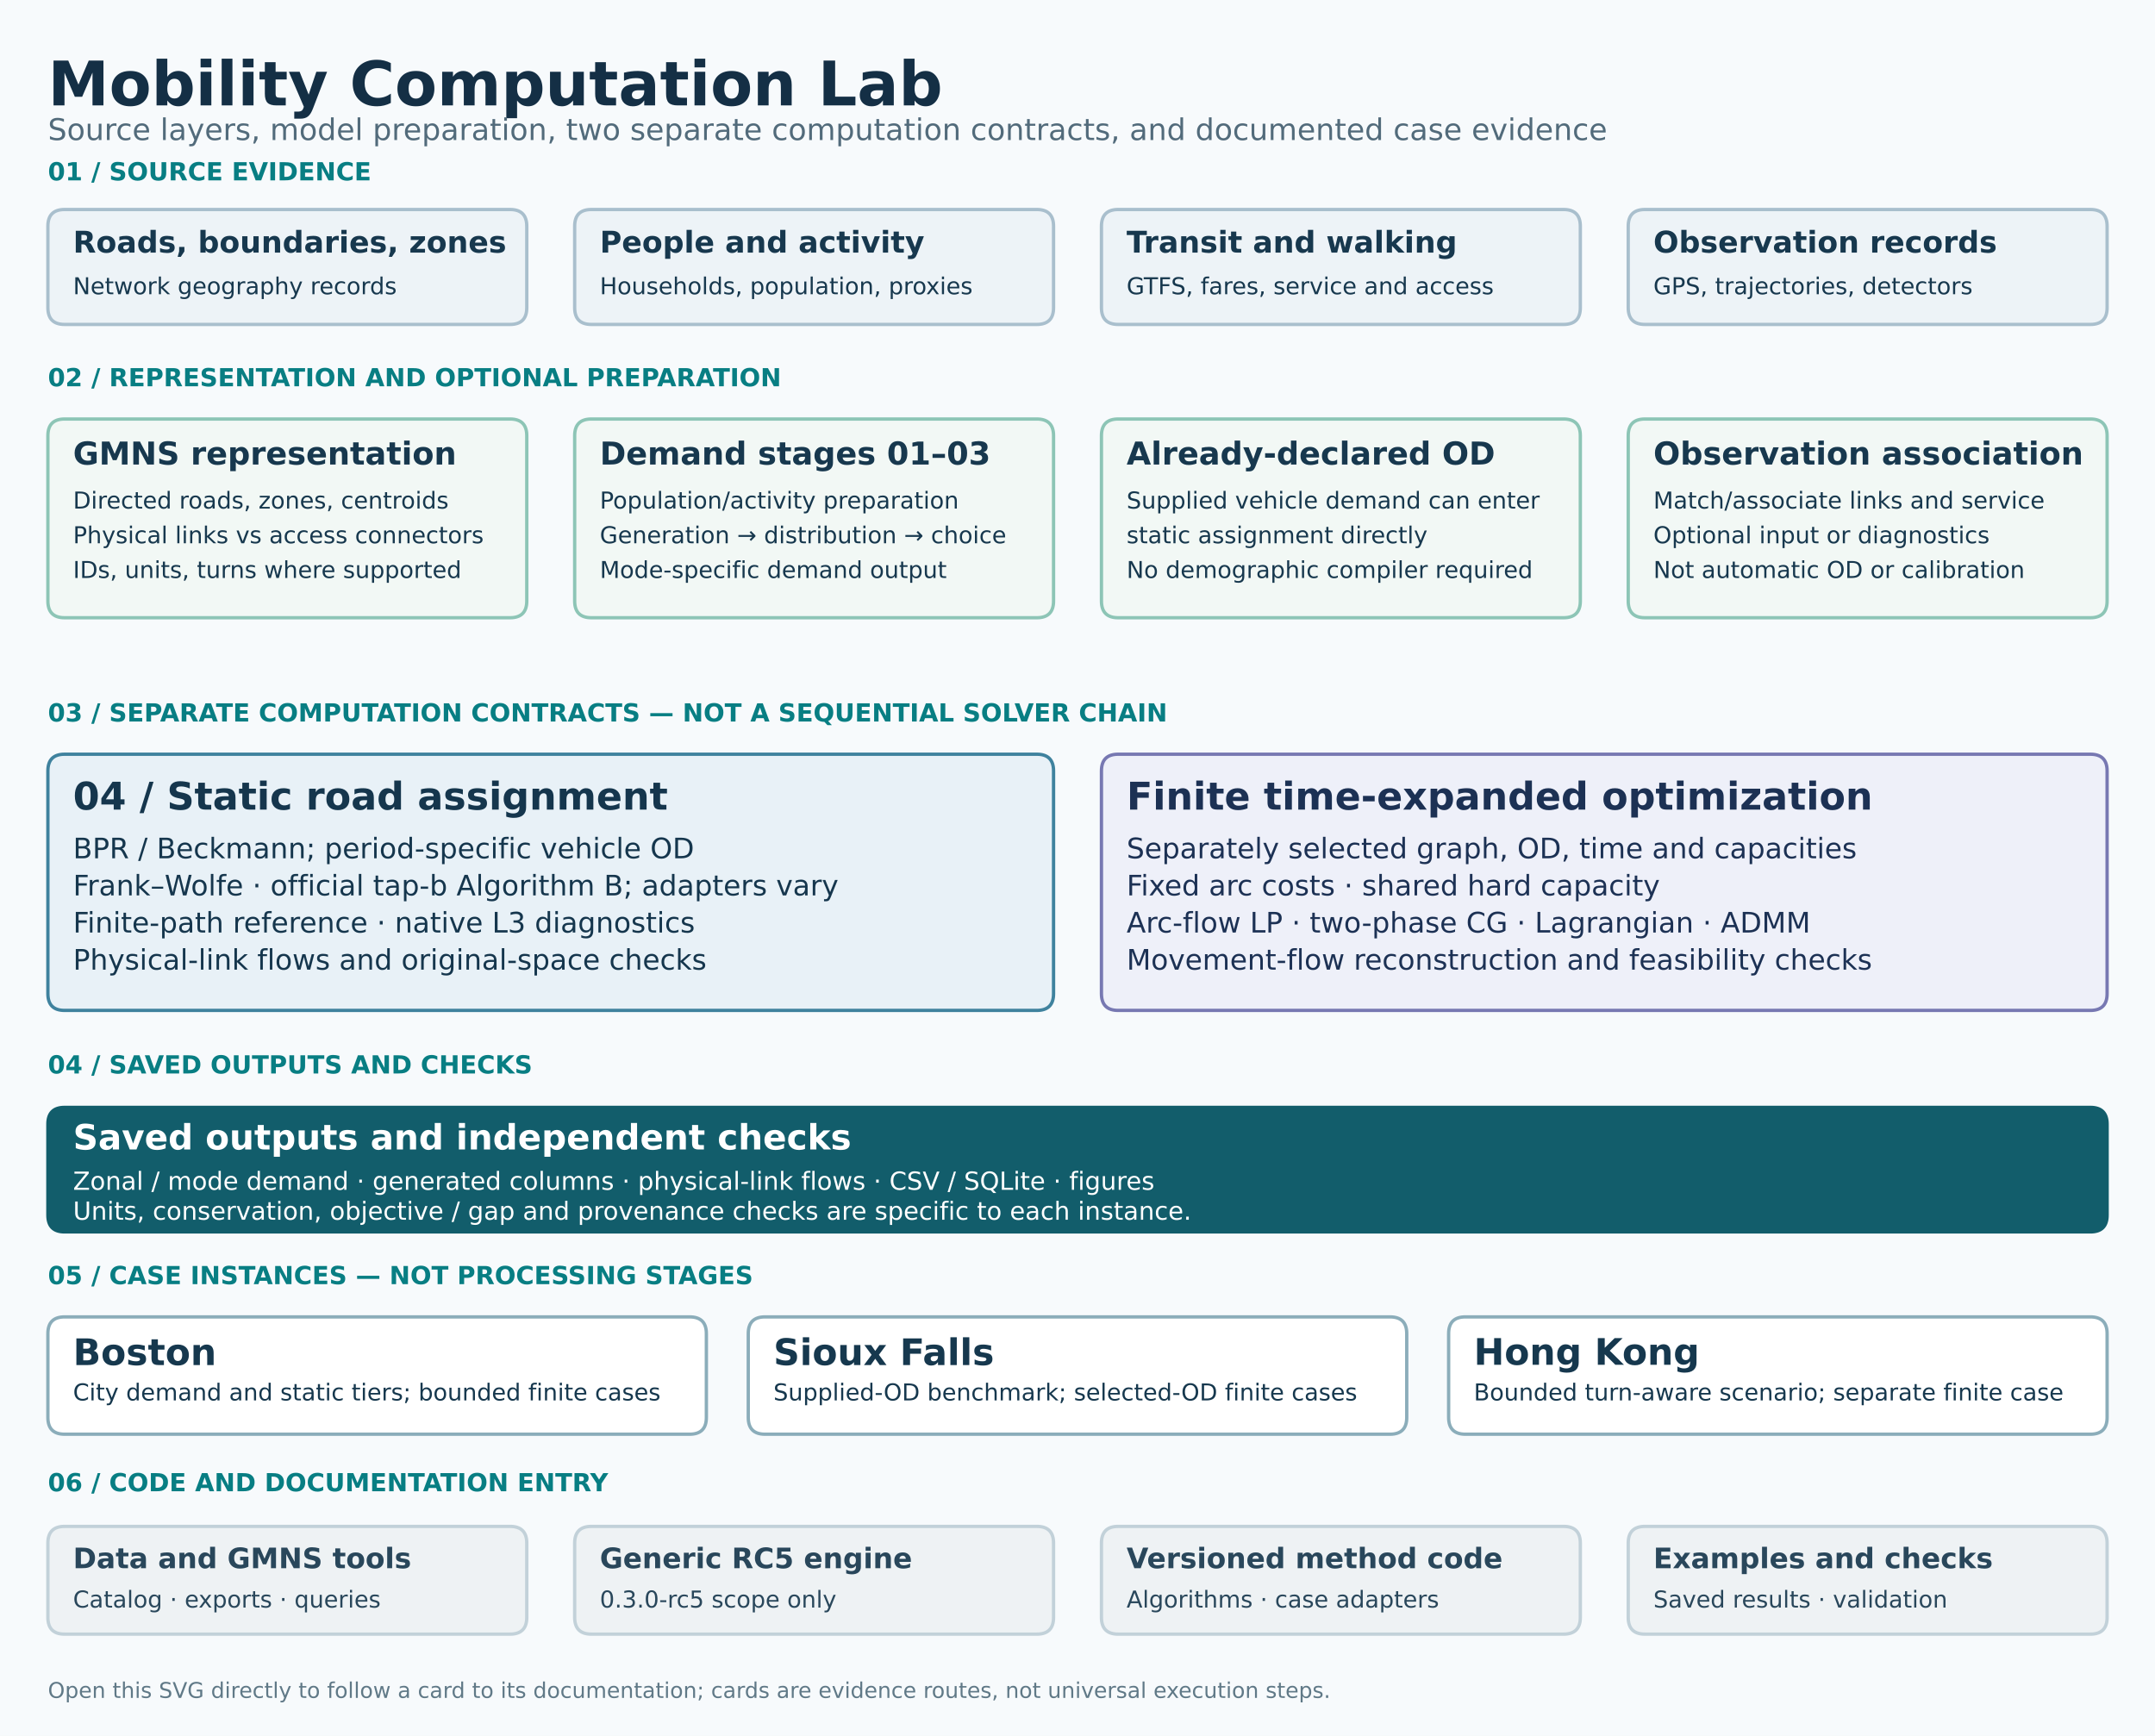
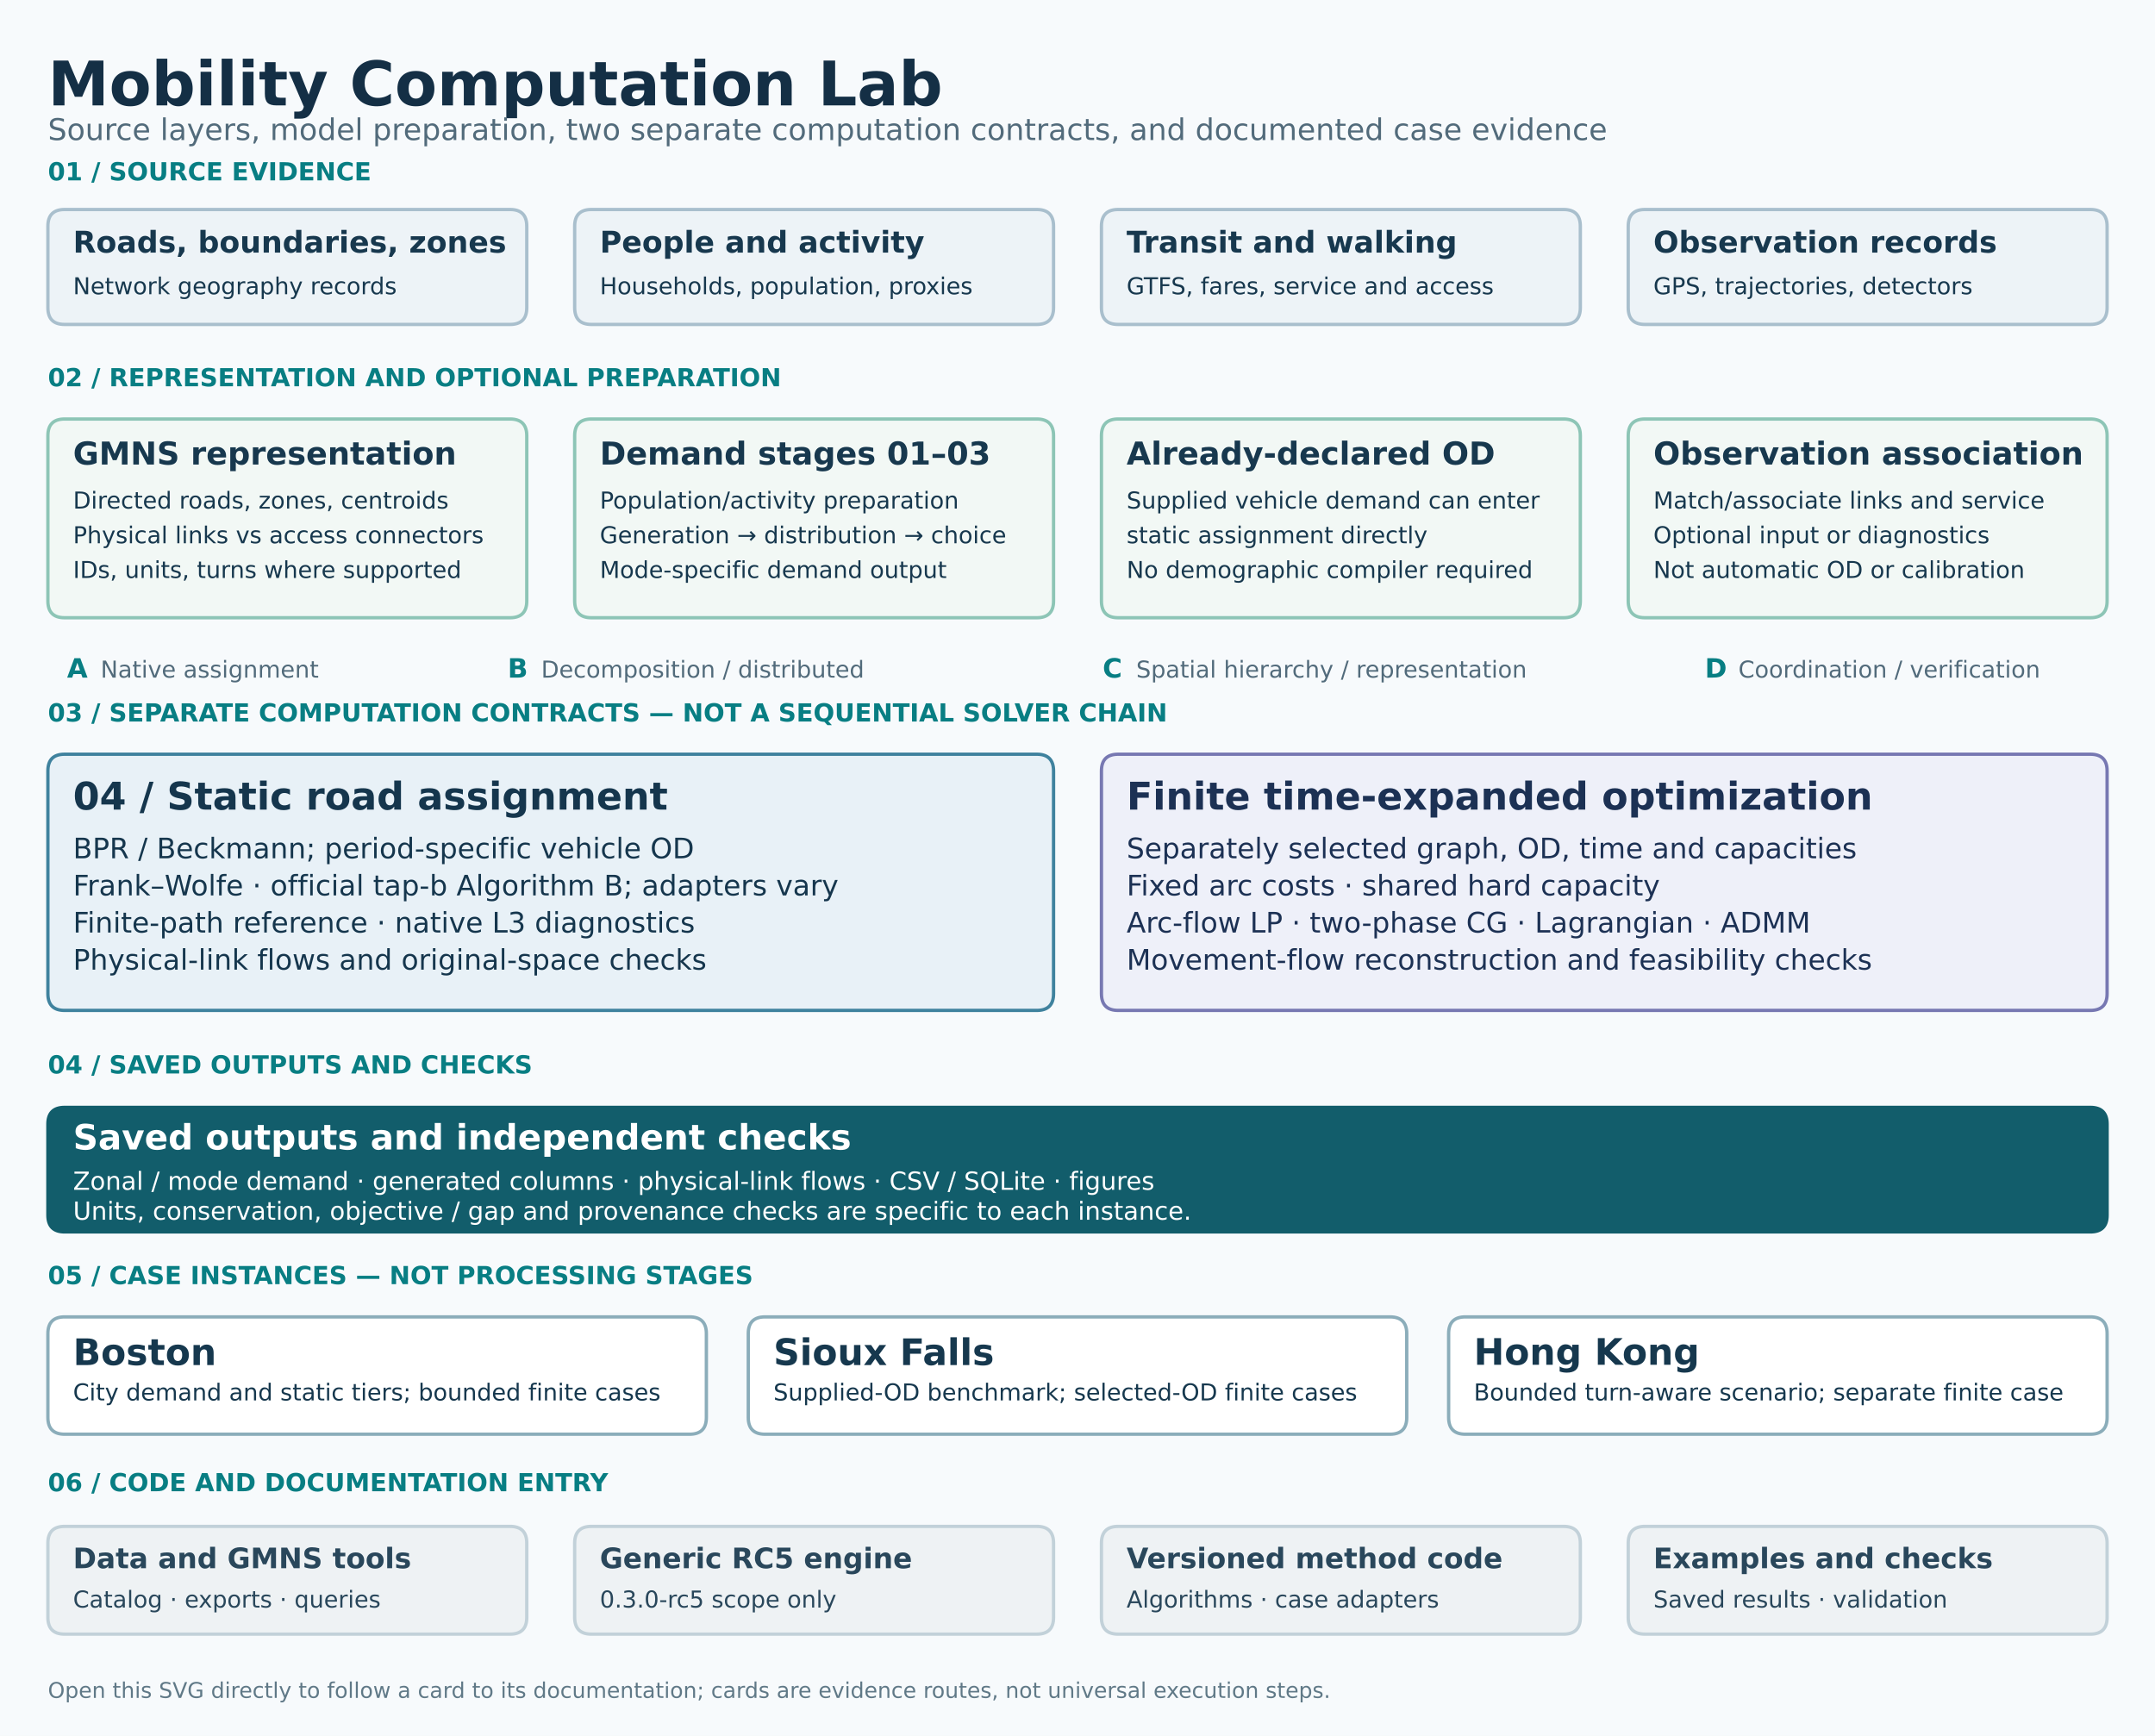
<svg xmlns="http://www.w3.org/2000/svg" xmlns:xlink="http://www.w3.org/1999/xlink" width="1296pt" height="1044pt" viewBox="0 0 1296 1044" version="1.1">
  <defs>
    <style type="text/css">*{stroke-linejoin: round; stroke-linecap: butt}</style>
  </defs>
  <g id="figure_1">
    <g id="patch_1">
      <path d="M 0 1044 L 1296 1044 L 1296 0 L 0 0 z " style="fill: #f7fafc" />
    </g>
    <g id="axes_1">
      <g id="patch_2">
        <a xlink:href="../../data-contract.html">
          <path d="M 38.88 126 L 306.72 126 Q 316.8 126 316.8 136.08 L 316.8 185.04 Q 316.8 195.12 306.72 195.12 L 38.88 195.12 Q 28.8 195.12 28.8 185.04 L 28.8 136.08 Q 28.8 126 38.88 126 z " clip-path="url(#p23993c5c58)" style="fill: #edf3f7; stroke: #a9bfcd; stroke-width: 2; stroke-linejoin: miter" />
        </a>
      </g>
      <g id="patch_3">
        <a xlink:href="../../datasets/boston-population-households.html">
          <path d="M 355.68 126 L 623.52 126 Q 633.6 126 633.6 136.08 L 633.6 185.04 Q 633.6 195.12 623.52 195.12 L 355.68 195.12 Q 345.6 195.12 345.6 185.04 L 345.6 136.08 Q 345.6 126 355.68 126 z " clip-path="url(#p23993c5c58)" style="fill: #edf3f7; stroke: #a9bfcd; stroke-width: 2; stroke-linejoin: miter" />
        </a>
      </g>
      <g id="patch_4">
        <a xlink:href="../../city-workflow.html">
          <path d="M 672.48 126 L 940.32 126 Q 950.4 126 950.4 136.08 L 950.4 185.04 Q 950.4 195.12 940.32 195.12 L 672.48 195.12 Q 662.4 195.12 662.4 185.04 L 662.4 136.08 Q 662.4 126 672.48 126 z " clip-path="url(#p23993c5c58)" style="fill: #edf3f7; stroke: #a9bfcd; stroke-width: 2; stroke-linejoin: miter" />
        </a>
      </g>
      <g id="patch_5">
        <a xlink:href="../../datasets/boston-behavior-feedback.html">
          <path d="M 989.28 126 L 1257.12 126 Q 1267.2 126 1267.2 136.08 L 1267.2 185.04 Q 1267.2 195.12 1257.12 195.12 L 989.28 195.12 Q 979.2 195.12 979.2 185.04 L 979.2 136.08 Q 979.2 126 989.28 126 z " clip-path="url(#p23993c5c58)" style="fill: #edf3f7; stroke: #a9bfcd; stroke-width: 2; stroke-linejoin: miter" />
        </a>
      </g>
      <g id="patch_6">
        <a xlink:href="../../data-contract.html">
          <path d="M 38.88 252 L 306.72 252 Q 316.8 252 316.8 262.08 L 316.8 361.44 Q 316.8 371.52 306.72 371.52 L 38.88 371.52 Q 28.8 371.52 28.8 361.44 L 28.8 262.08 Q 28.8 252 38.88 252 z " clip-path="url(#p23993c5c58)" style="fill: #f2f8f5; stroke: #8dc5b6; stroke-width: 2; stroke-linejoin: miter" />
        </a>
      </g>
      <g id="patch_7">
        <a xlink:href="../../city-workflow.html">
          <path d="M 355.68 252 L 623.52 252 Q 633.6 252 633.6 262.08 L 633.6 361.44 Q 633.6 371.52 623.52 371.52 L 355.68 371.52 Q 345.6 371.52 345.6 361.44 L 345.6 262.08 Q 345.6 252 355.68 252 z " clip-path="url(#p23993c5c58)" style="fill: #f2f8f5; stroke: #8dc5b6; stroke-width: 2; stroke-linejoin: miter" />
        </a>
      </g>
      <g id="patch_8">
        <a xlink:href="../../cases/sioux-falls.html">
          <path d="M 672.48 252 L 940.32 252 Q 950.4 252 950.4 262.08 L 950.4 361.44 Q 950.4 371.52 940.32 371.52 L 672.48 371.52 Q 662.4 371.52 662.4 361.44 L 662.4 262.08 Q 662.4 252 672.48 252 z " clip-path="url(#p23993c5c58)" style="fill: #f2f8f5; stroke: #8dc5b6; stroke-width: 2; stroke-linejoin: miter" />
        </a>
      </g>
      <g id="patch_9">
        <a xlink:href="../../city-workflow.html">
          <path d="M 989.28 252 L 1257.12 252 Q 1267.2 252 1267.2 262.08 L 1267.2 361.44 Q 1267.2 371.52 1257.12 371.52 L 989.28 371.52 Q 979.2 371.52 979.2 361.44 L 979.2 262.08 Q 979.2 252 989.28 252 z " clip-path="url(#p23993c5c58)" style="fill: #f2f8f5; stroke: #8dc5b6; stroke-width: 2; stroke-linejoin: miter" />
        </a>
      </g>
      <g id="patch_10">
        <a xlink:href="../../methods.html">
          <path d="M 38.88 453.6 L 623.52 453.6 Q 633.6 453.6 633.6 463.68 L 633.6 597.6 Q 633.6 607.68 623.52 607.68 L 38.88 607.68 Q 28.8 607.68 28.8 597.6 L 28.8 463.68 Q 28.8 453.6 38.88 453.6 z " clip-path="url(#p23993c5c58)" style="fill: #e8f1f7; stroke: #3f829e; stroke-width: 2; stroke-linejoin: miter" />
        </a>
      </g>
      <g id="patch_11">
        <a xlink:href="../../methods/space-time-cg.html">
          <path d="M 672.48 453.6 L 1257.12 453.6 Q 1267.2 453.6 1267.2 463.68 L 1267.2 597.6 Q 1267.2 607.68 1257.12 607.68 L 672.48 607.68 Q 662.4 607.68 662.4 597.6 L 662.4 463.68 Q 662.4 453.6 672.48 453.6 z " clip-path="url(#p23993c5c58)" style="fill: #eef0f9; stroke: #7778b2; stroke-width: 2; stroke-linejoin: miter" />
        </a>
      </g>
      <g id="patch_12">
        <a xlink:href="../../capabilities.html">
          <path d="M 38.88 666 L 1257.12 666 Q 1267.2 666 1267.2 676.08 L 1267.2 730.8 Q 1267.2 740.88 1257.12 740.88 L 38.88 740.88 Q 28.8 740.88 28.8 730.8 L 28.8 676.08 Q 28.8 666 38.88 666 z " clip-path="url(#p23993c5c58)" style="fill: #125d6b; stroke: #125d6b; stroke-width: 2; stroke-linejoin: miter" />
        </a>
      </g>
      <g id="patch_13">
        <a xlink:href="../../cases/boston.html">
          <path d="M 38.88 792 L 414.72 792 Q 424.8 792 424.8 802.08 L 424.8 852.48 Q 424.8 862.56 414.72 862.56 L 38.88 862.56 Q 28.8 862.56 28.8 852.48 L 28.8 802.08 Q 28.8 792 38.88 792 z " clip-path="url(#p23993c5c58)" style="fill: #ffffff; stroke: #8badba; stroke-width: 2; stroke-linejoin: miter" />
        </a>
      </g>
      <g id="patch_14">
        <a xlink:href="../../cases/sioux-falls.html">
          <path d="M 460.08 792 L 835.92 792 Q 846 792 846 802.08 L 846 852.48 Q 846 862.56 835.92 862.56 L 460.08 862.56 Q 450 862.56 450 852.48 L 450 802.08 Q 450 792 460.08 792 z " clip-path="url(#p23993c5c58)" style="fill: #ffffff; stroke: #8badba; stroke-width: 2; stroke-linejoin: miter" />
        </a>
      </g>
      <g id="patch_15">
        <a xlink:href="../../cases/hong-kong.html">
          <path d="M 881.28 792 L 1257.12 792 Q 1267.2 792 1267.2 802.08 L 1267.2 852.48 Q 1267.2 862.56 1257.12 862.56 L 881.28 862.56 Q 871.2 862.56 871.2 852.48 L 871.2 802.08 Q 871.2 792 881.28 792 z " clip-path="url(#p23993c5c58)" style="fill: #ffffff; stroke: #8badba; stroke-width: 2; stroke-linejoin: miter" />
        </a>
      </g>
      <g id="patch_16">
        <a xlink:href="../../data-tools.html">
          <path d="M 38.88 918 L 306.72 918 Q 316.8 918 316.8 928.08 L 316.8 972.72 Q 316.8 982.8 306.72 982.8 L 38.88 982.8 Q 28.8 982.8 28.8 972.72 L 28.8 928.08 Q 28.8 918 38.88 918 z " clip-path="url(#p23993c5c58)" style="fill: #eef2f4; stroke: #c2d1d9; stroke-width: 2; stroke-linejoin: miter" />
        </a>
      </g>
      <g id="patch_17">
        <a xlink:href="../../getting-started.html">
          <path d="M 355.68 918 L 623.52 918 Q 633.6 918 633.6 928.08 L 633.6 972.72 Q 633.6 982.8 623.52 982.8 L 355.68 982.8 Q 345.6 982.8 345.6 972.72 L 345.6 928.08 Q 345.6 918 355.68 918 z " clip-path="url(#p23993c5c58)" style="fill: #eef2f4; stroke: #c2d1d9; stroke-width: 2; stroke-linejoin: miter" />
        </a>
      </g>
      <g id="patch_18">
        <a xlink:href="../../source-layout.html">
          <path d="M 672.48 918 L 940.32 918 Q 950.4 918 950.4 928.08 L 950.4 972.72 Q 950.4 982.8 940.32 982.8 L 672.48 982.8 Q 662.4 982.8 662.4 972.72 L 662.4 928.08 Q 662.4 918 672.48 918 z " clip-path="url(#p23993c5c58)" style="fill: #eef2f4; stroke: #c2d1d9; stroke-width: 2; stroke-linejoin: miter" />
        </a>
      </g>
      <g id="patch_19">
        <a xlink:href="../../getting-started.html">
          <path d="M 989.28 918 L 1257.12 918 Q 1267.2 918 1267.2 928.08 L 1267.2 972.72 Q 1267.2 982.8 1257.12 982.8 L 989.28 982.8 Q 979.2 982.8 979.2 972.72 L 979.2 928.08 Q 979.2 918 989.28 918 z " clip-path="url(#p23993c5c58)" style="fill: #eef2f4; stroke: #c2d1d9; stroke-width: 2; stroke-linejoin: miter" />
        </a>
      </g>
      <g id="text_1">
        <text style="fill: #142f45; font: 700 37px 'DejaVu Sans'; text-anchor: start" x="28.8" y="63.394" transform="rotate(-0 28.8 63.39422)">Mobility Computation Lab</text>
      </g>
      <g id="text_2">
        <text style="fill: #526b7b; font: 18px 'DejaVu Sans'; text-anchor: start" x="28.8" y="84.237" transform="rotate(-0 28.8 84.23719)">Source layers, model preparation, two separate computation contracts, and documented case evidence</text>
      </g>
      <g id="text_3">
        <text style="fill: #087e83; font: 700 15px 'DejaVu Sans'; text-anchor: start" x="28.8" y="108.48" transform="rotate(-0 28.8 108.4805)">01 / SOURCE EVIDENCE</text>
      </g>
      <g id="text_4">
        <text style="fill: #087e83; font: 700 15px 'DejaVu Sans'; text-anchor: start" x="28.8" y="232.32" transform="rotate(-0 28.8 232.3205)">02 / REPRESENTATION AND OPTIONAL PREPARATION</text>
      </g>
      <g id="text_5">
        <text style="fill: #087e83; font: 700 15px 'DejaVu Sans'; text-anchor: start" x="28.8" y="433.92" transform="rotate(-0 28.8 433.9205)">03 / SEPARATE COMPUTATION CONTRACTS — NOT A SEQUENTIAL SOLVER CHAIN</text>
      </g>
      <g id="text_6">
        <text style="fill: #087e83; font: 700 15px 'DejaVu Sans'; text-anchor: start" x="28.8" y="645.6" transform="rotate(-0 28.8 645.6005)">04 / SAVED OUTPUTS AND CHECKS</text>
      </g>
      <g id="text_7">
        <text style="fill: #087e83; font: 700 15px 'DejaVu Sans'; text-anchor: start" x="28.8" y="772.32" transform="rotate(-0 28.8 772.3205)">05 / CASE INSTANCES — NOT PROCESSING STAGES</text>
      </g>
      <g id="text_8">
        <text style="fill: #087e83; font: 700 15px 'DejaVu Sans'; text-anchor: start" x="28.8" y="896.88" transform="rotate(-0 28.8 896.8805)">06 / CODE AND DOCUMENTATION ENTRY</text>
      </g>
      <g id="text_9">
+         <a xlink:href="../../index.html#two-axes">
+           <text style="fill: #087e83; font: 700 16px 'DejaVu Sans'; text-anchor: start" x="40.32" y="407.52" transform="rotate(-0 40.32 407.52)">A</text>
+         </a>
+       </g>
+       <g id="text_10">
+         <a xlink:href="../../index.html#two-axes">
+           <text style="fill: #526b7b; font: 14px 'DejaVu Sans'; text-anchor: start" x="60.48" y="407.52" transform="rotate(-0 60.48 407.52)">Native assignment</text>
+         </a>
+       </g>
+       <g id="text_11">
+         <a xlink:href="../../index.html#two-axes">
+           <text style="fill: #087e83; font: 700 16px 'DejaVu Sans'; text-anchor: start" x="305.28" y="407.52" transform="rotate(-0 305.28 407.52)">B</text>
+         </a>
+       </g>
+       <g id="text_12">
+         <a xlink:href="../../index.html#two-axes">
+           <text style="fill: #526b7b; font: 14px 'DejaVu Sans'; text-anchor: start" x="325.44" y="407.52" transform="rotate(-0 325.44 407.52)">Decomposition / distributed</text>
+         </a>
+       </g>
+       <g id="text_13">
+         <a xlink:href="../../index.html#two-axes">
+           <text style="fill: #087e83; font: 700 16px 'DejaVu Sans'; text-anchor: start" x="663.12" y="407.52" transform="rotate(-0 663.12 407.52)">C</text>
+         </a>
+       </g>
+       <g id="text_14">
+         <a xlink:href="../../index.html#two-axes">
+           <text style="fill: #526b7b; font: 14px 'DejaVu Sans'; text-anchor: start" x="683.28" y="407.52" transform="rotate(-0 683.28 407.52)">Spatial hierarchy / representation</text>
+         </a>
+       </g>
+       <g id="text_15">
+         <a xlink:href="../../index.html#two-axes">
+           <text style="fill: #087e83; font: 700 16px 'DejaVu Sans'; text-anchor: start" x="1025.28" y="407.52" transform="rotate(-0 1025.28 407.52)">D</text>
+         </a>
+       </g>
+       <g id="text_16">
+         <a xlink:href="../../index.html#two-axes">
+           <text style="fill: #526b7b; font: 14px 'DejaVu Sans'; text-anchor: start" x="1045.44" y="407.52" transform="rotate(-0 1045.44 407.52)">Coordination / verification</text>
+         </a>
+       </g>
+       <g id="text_17">
        <a xlink:href="../../data-contract.html">
          <text style="fill: #17384e; font: 700 18px 'DejaVu Sans'; text-anchor: start" x="43.92" y="151.917" transform="rotate(-0 43.92 151.9172)">Roads, boundaries, zones</text>
        </a>
      </g>
-       <g id="text_10">
+       <g id="text_18">
        <a xlink:href="../../data-contract.html">
          <text style="fill: #17384e; font: 14px 'DejaVu Sans'; text-anchor: start" x="43.92" y="176.958" transform="rotate(-0 43.92 176.9578)">Network geography records</text>
        </a>
      </g>
-       <g id="text_11">
+       <g id="text_19">
        <a xlink:href="../../datasets/boston-population-households.html">
          <text style="fill: #17384e; font: 700 18px 'DejaVu Sans'; text-anchor: start" x="360.72" y="151.917" transform="rotate(-0 360.72 151.9172)">People and activity</text>
        </a>
      </g>
-       <g id="text_12">
+       <g id="text_20">
        <a xlink:href="../../datasets/boston-population-households.html">
          <text style="fill: #17384e; font: 14px 'DejaVu Sans'; text-anchor: start" x="360.72" y="176.958" transform="rotate(-0 360.72 176.9578)">Households, population, proxies</text>
        </a>
      </g>
-       <g id="text_13">
+       <g id="text_21">
        <a xlink:href="../../city-workflow.html">
          <text style="fill: #17384e; font: 700 18px 'DejaVu Sans'; text-anchor: start" x="677.52" y="151.917" transform="rotate(-0 677.52 151.9172)">Transit and walking</text>
        </a>
      </g>
-       <g id="text_14">
+       <g id="text_22">
        <a xlink:href="../../city-workflow.html">
          <text style="fill: #17384e; font: 14px 'DejaVu Sans'; text-anchor: start" x="677.52" y="176.958" transform="rotate(-0 677.52 176.9578)">GTFS, fares, service and access</text>
        </a>
      </g>
-       <g id="text_15">
+       <g id="text_23">
        <a xlink:href="../../datasets/boston-behavior-feedback.html">
          <text style="fill: #17384e; font: 700 18px 'DejaVu Sans'; text-anchor: start" x="994.32" y="151.917" transform="rotate(-0 994.32 151.9172)">Observation records</text>
        </a>
      </g>
-       <g id="text_16">
+       <g id="text_24">
        <a xlink:href="../../datasets/boston-behavior-feedback.html">
          <text style="fill: #17384e; font: 14px 'DejaVu Sans'; text-anchor: start" x="994.32" y="176.958" transform="rotate(-0 994.32 176.9578)">GPS, trajectories, detectors</text>
        </a>
      </g>
-       <g id="text_17">
+       <g id="text_25">
        <a xlink:href="../../data-contract.html">
          <text style="fill: #17384e; font: 700 19px 'DejaVu Sans'; text-anchor: start" x="43.92" y="279.397" transform="rotate(-0 43.92 279.397)">GMNS representation</text>
        </a>
      </g>
-       <g id="text_18">
+       <g id="text_26">
        <a xlink:href="../../data-contract.html">
          <text style="fill: #17384e; font: 14px 'DejaVu Sans'; text-anchor: start" x="43.92" y="305.838" transform="rotate(-0 43.92 305.8378)">Directed roads, zones, centroids</text>
        </a>
      </g>
-       <g id="text_19">
+       <g id="text_27">
        <a xlink:href="../../data-contract.html">
          <text style="fill: #17384e; font: 14px 'DejaVu Sans'; text-anchor: start" x="43.92" y="326.718" transform="rotate(-0 43.92 326.7178)">Physical links vs access connectors</text>
        </a>
      </g>
-       <g id="text_20">
+       <g id="text_28">
        <a xlink:href="../../data-contract.html">
          <text style="fill: #17384e; font: 14px 'DejaVu Sans'; text-anchor: start" x="43.92" y="347.598" transform="rotate(-0 43.92 347.5978)">IDs, units, turns where supported</text>
        </a>
      </g>
-       <g id="text_21">
+       <g id="text_29">
        <a xlink:href="../../city-workflow.html">
          <text style="fill: #17384e; font: 700 19px 'DejaVu Sans'; text-anchor: start" x="360.72" y="279.397" transform="rotate(-0 360.72 279.397)">Demand stages 01–03</text>
        </a>
      </g>
-       <g id="text_22">
+       <g id="text_30">
        <a xlink:href="../../city-workflow.html">
          <text style="fill: #17384e; font: 14px 'DejaVu Sans'; text-anchor: start" x="360.72" y="305.838" transform="rotate(-0 360.72 305.8378)">Population/activity preparation</text>
        </a>
      </g>
-       <g id="text_23">
+       <g id="text_31">
        <a xlink:href="../../city-workflow.html">
          <text style="fill: #17384e; font: 14px 'DejaVu Sans'; text-anchor: start" x="360.72" y="326.718" transform="rotate(-0 360.72 326.7178)">Generation → distribution → choice</text>
        </a>
      </g>
-       <g id="text_24">
+       <g id="text_32">
        <a xlink:href="../../city-workflow.html">
          <text style="fill: #17384e; font: 14px 'DejaVu Sans'; text-anchor: start" x="360.72" y="347.598" transform="rotate(-0 360.72 347.5978)">Mode-specific demand output</text>
        </a>
      </g>
-       <g id="text_25">
+       <g id="text_33">
        <a xlink:href="../../cases/sioux-falls.html">
          <text style="fill: #17384e; font: 700 19px 'DejaVu Sans'; text-anchor: start" x="677.52" y="279.397" transform="rotate(-0 677.52 279.397)">Already-declared OD</text>
        </a>
      </g>
-       <g id="text_26">
+       <g id="text_34">
        <a xlink:href="../../cases/sioux-falls.html">
          <text style="fill: #17384e; font: 14px 'DejaVu Sans'; text-anchor: start" x="677.52" y="305.838" transform="rotate(-0 677.52 305.8378)">Supplied vehicle demand can enter</text>
        </a>
      </g>
-       <g id="text_27">
+       <g id="text_35">
        <a xlink:href="../../cases/sioux-falls.html">
          <text style="fill: #17384e; font: 14px 'DejaVu Sans'; text-anchor: start" x="677.52" y="326.718" transform="rotate(-0 677.52 326.7178)">static assignment directly</text>
        </a>
      </g>
-       <g id="text_28">
+       <g id="text_36">
        <a xlink:href="../../cases/sioux-falls.html">
          <text style="fill: #17384e; font: 14px 'DejaVu Sans'; text-anchor: start" x="677.52" y="347.598" transform="rotate(-0 677.52 347.5978)">No demographic compiler required</text>
        </a>
      </g>
-       <g id="text_29">
+       <g id="text_37">
        <a xlink:href="../../city-workflow.html">
          <text style="fill: #17384e; font: 700 19px 'DejaVu Sans'; text-anchor: start" x="994.32" y="279.397" transform="rotate(-0 994.32 279.397)">Observation association</text>
        </a>
      </g>
-       <g id="text_30">
+       <g id="text_38">
        <a xlink:href="../../city-workflow.html">
          <text style="fill: #17384e; font: 14px 'DejaVu Sans'; text-anchor: start" x="994.32" y="305.838" transform="rotate(-0 994.32 305.8378)">Match/associate links and service</text>
        </a>
      </g>
-       <g id="text_31">
+       <g id="text_39">
        <a xlink:href="../../city-workflow.html">
          <text style="fill: #17384e; font: 14px 'DejaVu Sans'; text-anchor: start" x="994.32" y="326.718" transform="rotate(-0 994.32 326.7178)">Optional input or diagnostics</text>
        </a>
      </g>
-       <g id="text_32">
+       <g id="text_40">
        <a xlink:href="../../city-workflow.html">
          <text style="fill: #17384e; font: 14px 'DejaVu Sans'; text-anchor: start" x="994.32" y="347.598" transform="rotate(-0 994.32 347.5978)">Not automatic OD or calibration</text>
        </a>
      </g>
-       <g id="text_33">
+       <g id="text_41">
        <a xlink:href="../../methods.html">
          <text style="fill: #15364d; font: 700 23px 'DejaVu Sans'; text-anchor: start" x="43.92" y="486.916" transform="rotate(-0 43.92 486.9164)">04 / Static road assignment</text>
        </a>
      </g>
-       <g id="text_34">
+       <g id="text_42">
        <a xlink:href="../../methods.html">
          <text style="fill: #15364d; font: 17px 'DejaVu Sans'; text-anchor: start" x="43.92" y="516.197" transform="rotate(-0 43.92 516.1973)">BPR / Beckmann; period-specific vehicle OD</text>
        </a>
      </g>
-       <g id="text_35">
+       <g id="text_43">
        <a xlink:href="../../methods.html">
          <text style="fill: #15364d; font: 17px 'DejaVu Sans'; text-anchor: start" x="43.92" y="538.517" transform="rotate(-0 43.92 538.5173)">Frank–Wolfe · official tap-b Algorithm B; adapters vary</text>
        </a>
      </g>
-       <g id="text_36">
+       <g id="text_44">
        <a xlink:href="../../methods.html">
          <text style="fill: #15364d; font: 17px 'DejaVu Sans'; text-anchor: start" x="43.92" y="560.837" transform="rotate(-0 43.92 560.8373)">Finite-path reference · native L3 diagnostics</text>
        </a>
      </g>
-       <g id="text_37">
+       <g id="text_45">
        <a xlink:href="../../methods.html">
          <text style="fill: #15364d; font: 17px 'DejaVu Sans'; text-anchor: start" x="43.92" y="583.157" transform="rotate(-0 43.92 583.1573)">Physical-link flows and original-space checks</text>
        </a>
      </g>
-       <g id="text_38">
+       <g id="text_46">
        <a xlink:href="../../methods/space-time-cg.html">
          <text style="fill: #1c3154; font: 700 23px 'DejaVu Sans'; text-anchor: start" x="677.52" y="486.916" transform="rotate(-0 677.52 486.9164)">Finite time-expanded optimization</text>
        </a>
      </g>
-       <g id="text_39">
+       <g id="text_47">
        <a xlink:href="../../methods/space-time-cg.html">
          <text style="fill: #1c3154; font: 17px 'DejaVu Sans'; text-anchor: start" x="677.52" y="516.197" transform="rotate(-0 677.52 516.1973)">Separately selected graph, OD, time and capacities</text>
        </a>
      </g>
-       <g id="text_40">
+       <g id="text_48">
        <a xlink:href="../../methods/space-time-cg.html">
          <text style="fill: #1c3154; font: 17px 'DejaVu Sans'; text-anchor: start" x="677.52" y="538.517" transform="rotate(-0 677.52 538.5173)">Fixed arc costs · shared hard capacity</text>
        </a>
      </g>
-       <g id="text_41">
+       <g id="text_49">
        <a xlink:href="../../methods/space-time-cg.html">
          <text style="fill: #1c3154; font: 17px 'DejaVu Sans'; text-anchor: start" x="677.52" y="560.837" transform="rotate(-0 677.52 560.8373)">Arc-flow LP · two-phase CG · Lagrangian · ADMM</text>
        </a>
      </g>
-       <g id="text_42">
+       <g id="text_50">
        <a xlink:href="../../methods/space-time-cg.html">
          <text style="fill: #1c3154; font: 17px 'DejaVu Sans'; text-anchor: start" x="677.52" y="583.157" transform="rotate(-0 677.52 583.1573)">Movement-flow reconstruction and feasibility checks</text>
        </a>
      </g>
-       <g id="text_43">
+       <g id="text_51">
        <a xlink:href="../../capabilities.html">
          <text style="fill: #ffffff; font: 700 21px 'DejaVu Sans'; text-anchor: start" x="43.92" y="691.317" transform="rotate(-0 43.92 691.3167)">Saved outputs and independent checks</text>
        </a>
      </g>
-       <g id="text_44">
+       <g id="text_52">
        <a xlink:href="../../capabilities.html">
          <text style="fill: #ffffff; font: 15px 'DejaVu Sans'; text-anchor: start" x="43.92" y="715.558" transform="rotate(-0 43.92 715.5577)">Zonal / mode demand · generated columns · physical-link flows · CSV / SQLite · figures</text>
        </a>
      </g>
-       <g id="text_45">
+       <g id="text_53">
        <a xlink:href="../../capabilities.html">
          <text style="fill: #ffffff; font: 15px 'DejaVu Sans'; text-anchor: start" x="43.92" y="733.558" transform="rotate(-0 43.92 733.5577)">Units, conservation, objective / gap and provenance checks are specific to each instance.</text>
        </a>
      </g>
-       <g id="text_46">
+       <g id="text_54">
        <a xlink:href="../../cases/boston.html">
          <text style="fill: #16384e; font: 700 22px 'DejaVu Sans'; text-anchor: start" x="43.92" y="820.957" transform="rotate(-0 43.92 820.9566)">Boston</text>
        </a>
      </g>
-       <g id="text_47">
+       <g id="text_55">
        <a xlink:href="../../cases/boston.html">
          <text style="fill: #16384e; font: 14px 'DejaVu Sans'; text-anchor: start" x="43.92" y="842.238" transform="rotate(-0 43.92 842.2378)">City demand and static tiers; bounded finite cases</text>
        </a>
      </g>
-       <g id="text_48">
+       <g id="text_56">
        <a xlink:href="../../cases/sioux-falls.html">
          <text style="fill: #16384e; font: 700 22px 'DejaVu Sans'; text-anchor: start" x="465.12" y="820.957" transform="rotate(-0 465.12 820.9566)">Sioux Falls</text>
        </a>
      </g>
-       <g id="text_49">
+       <g id="text_57">
        <a xlink:href="../../cases/sioux-falls.html">
          <text style="fill: #16384e; font: 14px 'DejaVu Sans'; text-anchor: start" x="465.12" y="842.238" transform="rotate(-0 465.12 842.2378)">Supplied-OD benchmark; selected-OD finite cases</text>
        </a>
      </g>
-       <g id="text_50">
+       <g id="text_58">
        <a xlink:href="../../cases/hong-kong.html">
          <text style="fill: #16384e; font: 700 22px 'DejaVu Sans'; text-anchor: start" x="886.32" y="820.785" transform="rotate(-0 886.32 820.7847)">Hong Kong</text>
        </a>
      </g>
-       <g id="text_51">
+       <g id="text_59">
        <a xlink:href="../../cases/hong-kong.html">
          <text style="fill: #16384e; font: 14px 'DejaVu Sans'; text-anchor: start" x="886.32" y="842.238" transform="rotate(-0 886.32 842.2378)">Bounded turn-aware scenario; separate finite case</text>
        </a>
      </g>
-       <g id="text_52">
+       <g id="text_60">
        <a xlink:href="../../data-tools.html">
          <text style="fill: #29475b; font: 700 17px 'DejaVu Sans'; text-anchor: start" x="43.92" y="943.157" transform="rotate(-0 43.92 943.1573)">Data and GMNS tools</text>
        </a>
      </g>
-       <g id="text_53">
+       <g id="text_61">
        <a xlink:href="../../data-tools.html">
          <text style="fill: #29475b; font: 14px 'DejaVu Sans'; text-anchor: start" x="43.92" y="966.798" transform="rotate(-0 43.92 966.7978)">Catalog · exports · queries</text>
        </a>
      </g>
-       <g id="text_54">
+       <g id="text_62">
        <a xlink:href="../../getting-started.html">
          <text style="fill: #29475b; font: 700 17px 'DejaVu Sans'; text-anchor: start" x="360.72" y="943.157" transform="rotate(-0 360.72 943.1573)">Generic RC5 engine</text>
        </a>
      </g>
-       <g id="text_55">
+       <g id="text_63">
        <a xlink:href="../../getting-started.html">
          <text style="fill: #29475b; font: 14px 'DejaVu Sans'; text-anchor: start" x="360.72" y="966.798" transform="rotate(-0 360.72 966.7978)">0.3.0-rc5 scope only</text>
        </a>
      </g>
-       <g id="text_56">
+       <g id="text_64">
        <a xlink:href="../../source-layout.html">
          <text style="fill: #29475b; font: 700 17px 'DejaVu Sans'; text-anchor: start" x="677.52" y="943.157" transform="rotate(-0 677.52 943.1573)">Versioned method code</text>
        </a>
      </g>
-       <g id="text_57">
+       <g id="text_65">
        <a xlink:href="../../source-layout.html">
          <text style="fill: #29475b; font: 14px 'DejaVu Sans'; text-anchor: start" x="677.52" y="966.798" transform="rotate(-0 677.52 966.7978)">Algorithms · case adapters</text>
        </a>
      </g>
-       <g id="text_58">
+       <g id="text_66">
        <a xlink:href="../../getting-started.html">
          <text style="fill: #29475b; font: 700 17px 'DejaVu Sans'; text-anchor: start" x="994.32" y="943.157" transform="rotate(-0 994.32 943.1573)">Examples and checks</text>
        </a>
      </g>
-       <g id="text_59">
+       <g id="text_67">
        <a xlink:href="../../getting-started.html">
          <text style="fill: #29475b; font: 14px 'DejaVu Sans'; text-anchor: start" x="994.32" y="966.798" transform="rotate(-0 994.32 966.7978)">Saved results · validation</text>
        </a>
      </g>
-       <g id="text_60">
+       <g id="text_68">
        <text style="fill: #607987; font: 13px 'DejaVu Sans'; text-anchor: start" x="28.8" y="1021.136" transform="rotate(-0 28.8 1021.136)">Open this SVG directly to follow a card to its documentation; cards are evidence routes, not universal execution steps.</text>
      </g>
    </g>
  </g>
  <defs>
    <clipPath id="p23993c5c58">
      <rect x="0" y="0" width="1296" height="1044" />
    </clipPath>
  </defs>
</svg>
